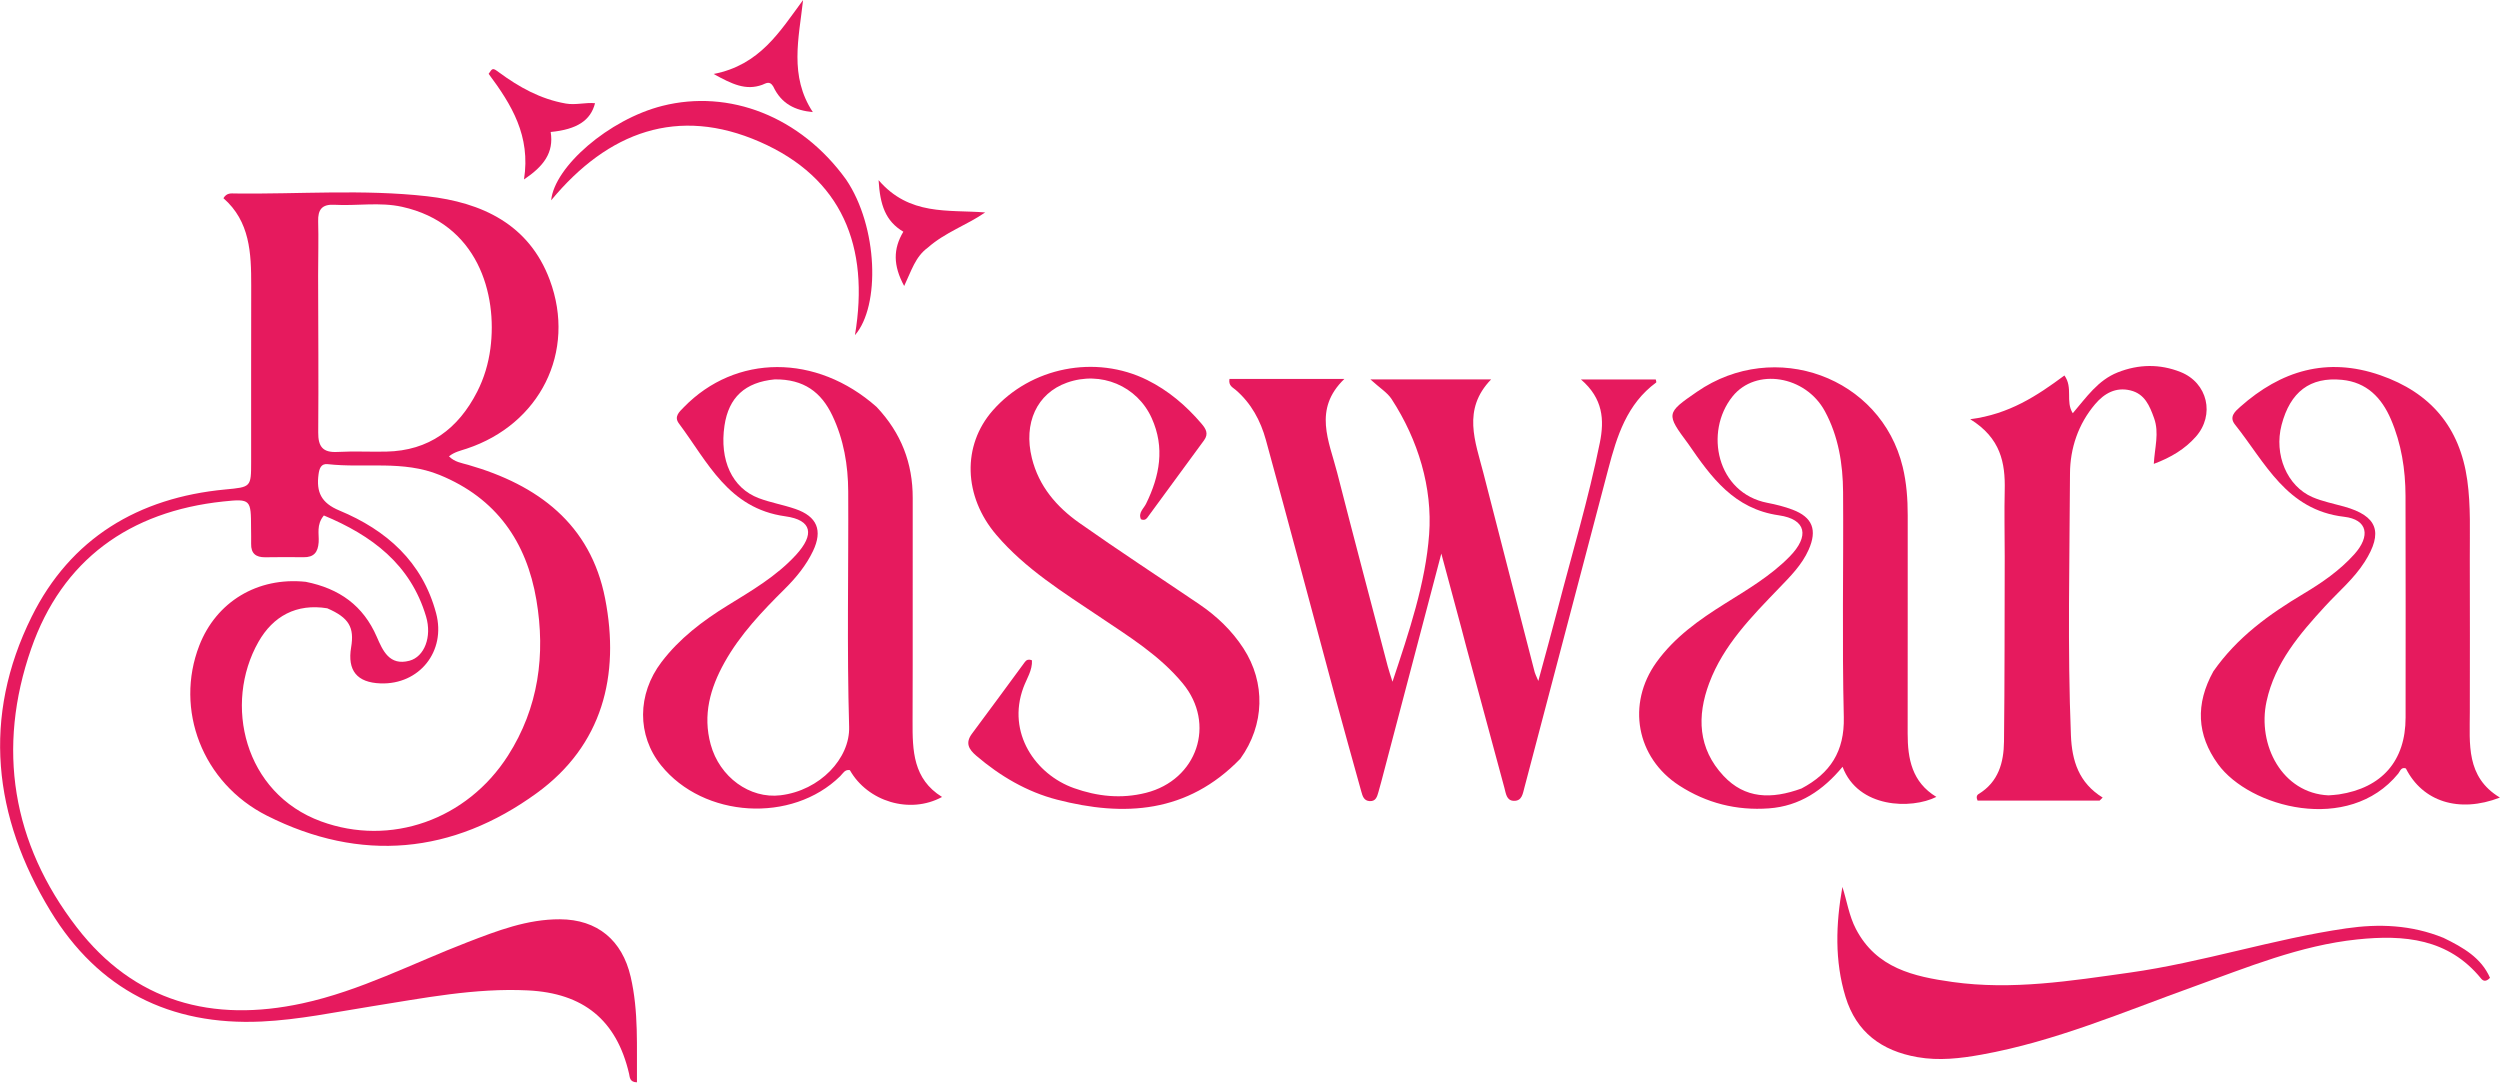
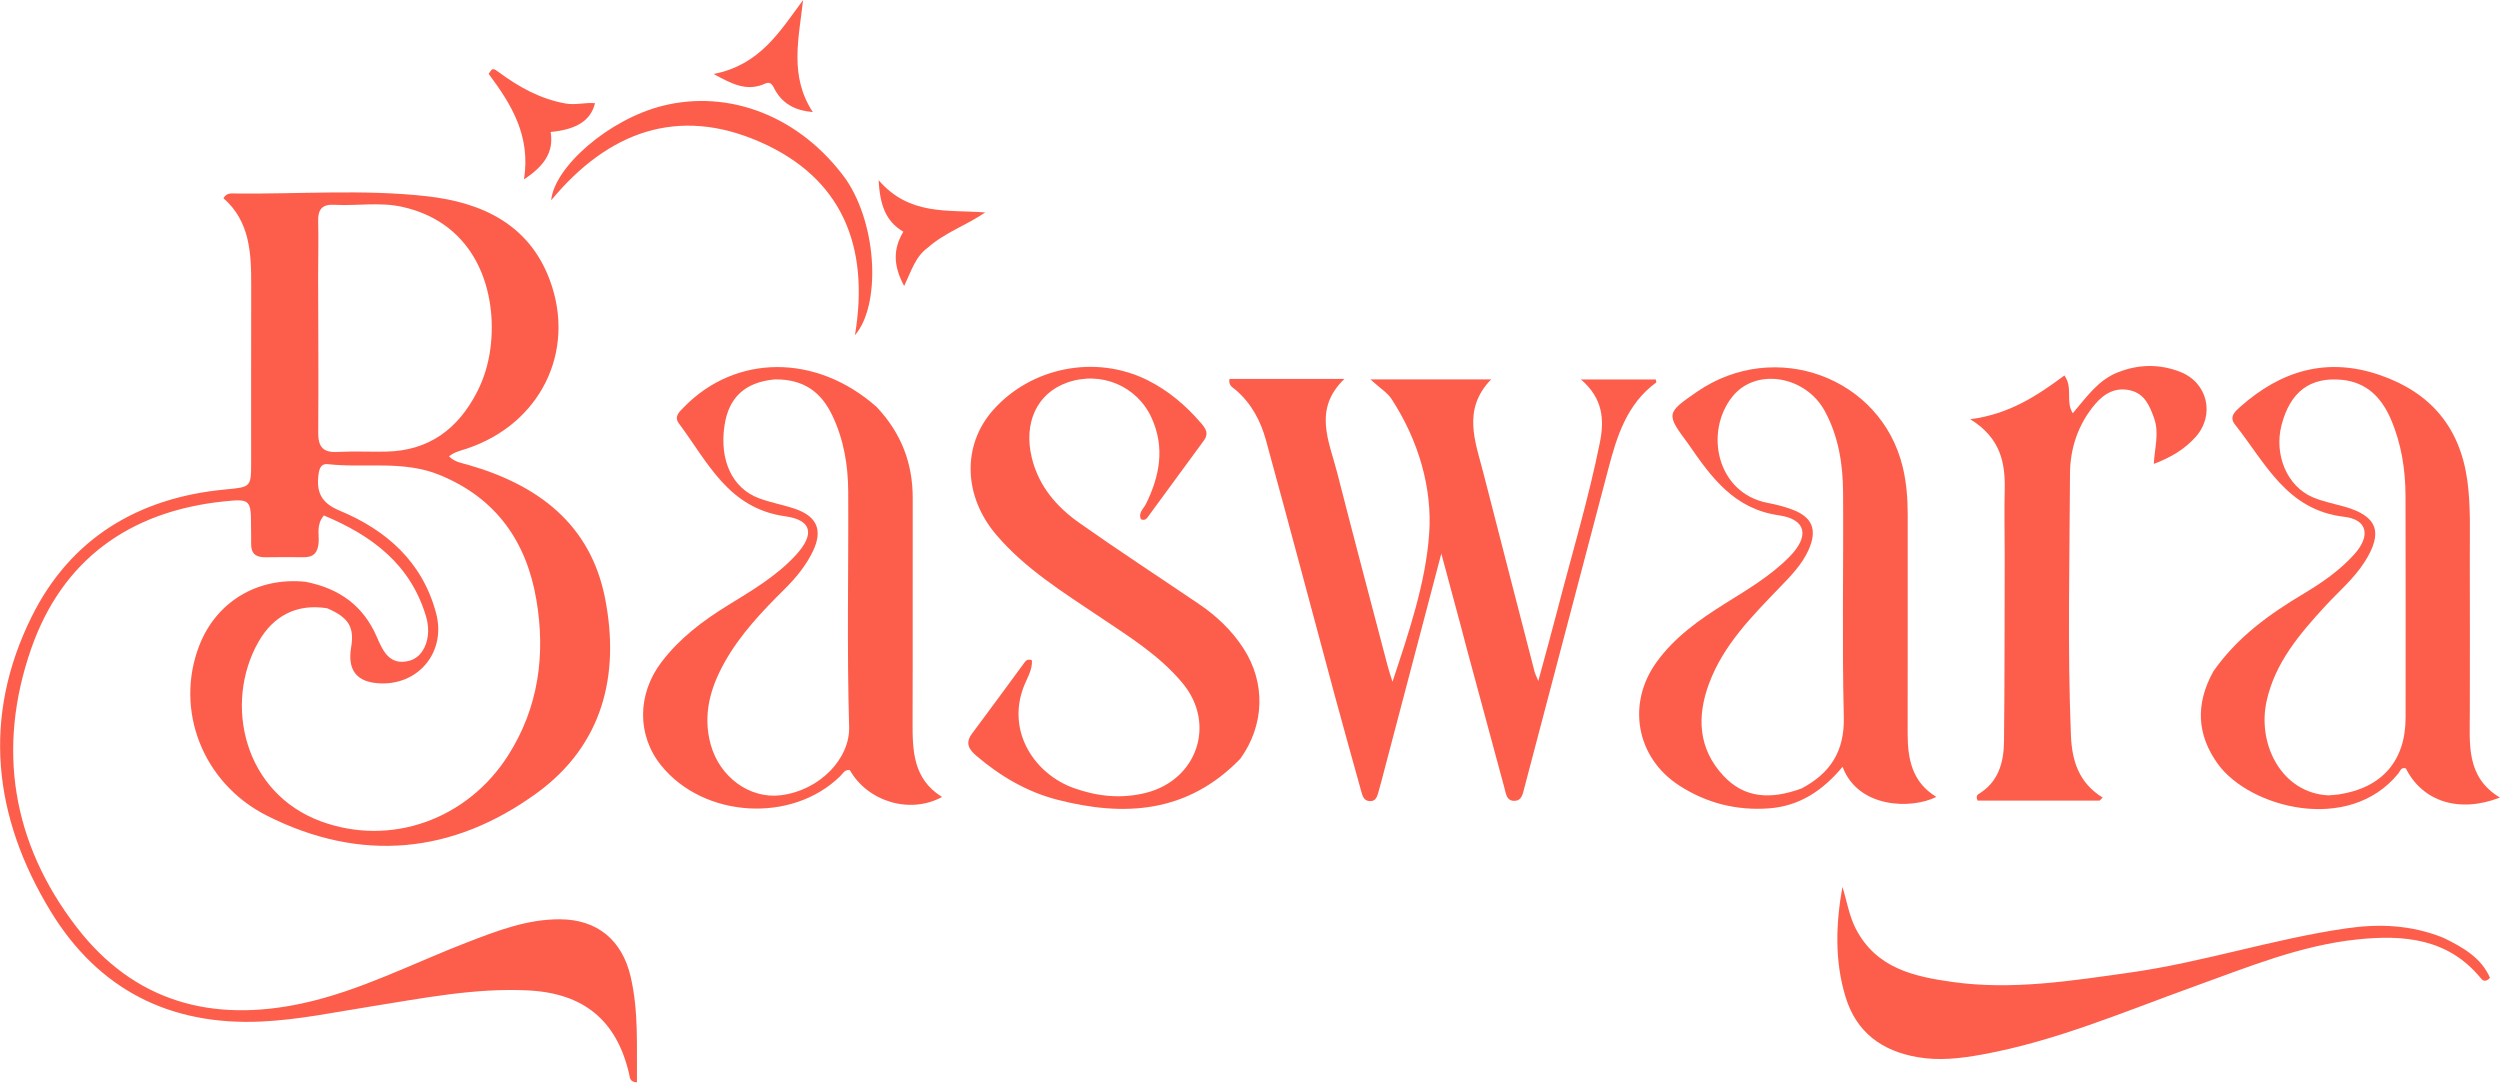
<svg xmlns="http://www.w3.org/2000/svg" version="1.1" id="Layer_1" x="0px" y="0px" enable-background="new 0 0 1024 576" xml:space="preserve" viewBox="133.82 105.62 715.9 309.95">
-   <path fill="#E61A5E" opacity="1" stroke="none" d=" M221.348,272.224   C231.06,274.155 237.844,279.08 241.703,287.957   C243.423,291.913 245.319,296.362 251.072,294.828   C255.349,293.688 257.558,287.991 255.828,282.169   C251.366,267.149 240.245,258.936 226.56,253.228   C224.334,255.931 225.238,258.544 225.068,260.93   C224.865,263.77 223.706,265.23 220.755,265.184   C217.089,265.127 213.422,265.157 209.756,265.2   C207.122,265.23 205.667,264.132 205.734,261.353   C205.77,259.855 205.716,258.354 205.712,256.854   C205.692,248.68 205.662,248.387 197.766,249.223   C170.905,252.067 151.623,265.93 142.754,291.374   C132.832,319.841 137.234,347.086 155.798,371.169   C172.315,392.594 194.637,398.532 220.449,392.934   C236.998,389.344 252.014,381.47 267.687,375.433   C276.237,372.141 284.809,368.818 294.184,368.865   C304.86,368.919 311.978,374.834 314.411,385.3   C316.737,395.302 316.115,405.402 316.218,415.554   C314.085,415.507 314.188,414.064 313.958,413.077   C310.376,397.706 300.886,390.009 284.981,389.231   C269.854,388.491 255.141,391.434 240.35,393.776   C229.834,395.441 219.372,397.649 208.719,398.146   C182.468,399.372 161.953,388.996 148.273,366.499   C131.848,339.487 128.632,310.977 142.879,282.233   C154.014,259.769 173.399,248.133 198.313,245.786   C205.713,245.089 205.731,245.152 205.735,237.848   C205.745,221.016 205.717,204.183 205.756,187.351   C205.777,178.102 205.405,169.006 197.799,162.375   C198.77,160.76 200.051,161.016 201.155,161.029   C219.473,161.249 237.845,159.763 256.097,161.818   C271.829,163.59 285.311,169.841 291.25,185.79   C298.924,206.397 288.403,227.158 267.439,234.104   C265.72,234.674 263.951,235.038 262.386,236.296   C264.034,237.956 266.026,238.201 267.897,238.739   C287.839,244.473 302.935,255.668 307.105,277.031   C311.407,299.075 306.333,319.055 287.546,332.719   C263.486,350.216 237.138,352.737 210.291,339.213   C191.7,329.849 183.793,308.76 190.888,290.477   C195.737,277.983 207.513,270.791 221.348,272.224  M227.529,279.811   C218.695,278.378 212.006,282.069 207.827,289.434   C197.766,307.168 203.697,332.74 225.749,340.831   C245.619,348.121 267.515,340.402 279.27,322.029   C288.07,308.275 290.069,293.074 287.42,277.41   C284.614,260.82 275.984,248.286 259.721,241.636   C249.233,237.347 238.315,239.73 227.648,238.535   C225.749,238.322 225.259,239.79 225.036,241.469   C224.366,246.499 225.758,249.63 231.012,251.815   C244.479,257.417 254.787,266.486 258.706,281.238   C261.595,292.116 253.912,301.71 242.795,301.318   C236.051,301.08 233.252,297.644 234.371,290.975   C235.325,285.286 233.768,282.499 227.529,279.811  M224.917,184.5   C224.946,199.489 225.064,214.477 224.946,229.464   C224.914,233.494 226.239,235.264 230.427,235.04   C235.077,234.79 239.752,235.034 244.413,234.943   C256.68,234.703 265.034,228.416 270.464,217.797   C272.446,213.92 273.681,209.742 274.249,205.44   C276.316,189.77 270.638,169.643 248.964,164.844   C242.584,163.431 236.013,164.622 229.543,164.262   C226.002,164.066 224.834,165.666 224.928,169.013   C225.065,173.839 224.932,178.671 224.917,184.5  z" />
-   <path fill="#E61A5E" opacity="1" stroke="none" d=" M552.317,285.557   C550.39,278.437 548.585,271.708 546.556,264.145   C540.667,286.525 535.008,308.032 529.346,329.539   C529.092,330.504 528.821,331.465 528.548,332.426   C528.178,333.732 527.816,335.113 526.06,335.028   C524.379,334.946 524.004,333.603 523.64,332.283   C521.116,323.138 518.534,314.009 516.063,304.85   C509.477,280.437 503.018,255.99 496.32,231.609   C494.811,226.117 492.131,221.092 487.651,217.257   C486.833,216.557 485.545,216.065 485.892,214.127   C496.501,214.127 507.173,214.127 518.801,214.127   C509.755,222.817 514.433,231.977 516.721,240.932   C521.458,259.466 526.37,277.955 531.222,296.46   C531.548,297.701 531.976,298.916 532.573,300.843   C537.333,286.523 542.045,272.592 543.07,258.601   C544.043,245.313 539.968,231.653 532.321,219.902   C531.11,218.041 528.995,216.768 526.249,214.268   C538.422,214.268 549.186,214.268 560.816,214.268   C552.448,222.902 556.298,232.075 558.62,241.142   C563.487,260.152 568.401,279.151 573.306,298.151   C573.422,298.6 573.661,299.017 574.333,300.618   C576.35,293.143 578.151,286.694 579.827,280.214   C583.949,264.28 588.711,248.507 591.959,232.354   C593.26,225.882 592.91,219.745 586.535,214.278   C594.373,214.278 601.154,214.278 607.966,214.278   C608.008,214.553 608.203,215.066 608.084,215.153   C599.715,221.291 596.852,230.459 594.381,239.868   C586.523,269.786 578.636,299.696 570.761,329.608   C570.634,330.091 570.512,330.576 570.377,331.057   C569.89,332.79 569.728,335.018 567.313,334.947   C565.212,334.886 565.058,332.849 564.627,331.254   C560.984,317.763 557.332,304.274 553.688,290.783   C553.254,289.176 552.854,287.56 552.317,285.557  z" />
-   <path fill="#E61A5E" opacity="1" stroke="none" d=" M384.848,222.155   C391.925,229.667 395.204,238.286 395.185,248.243   C395.144,269.57 395.229,290.897 395.146,312.224   C395.113,320.546 395.263,328.688 403.582,333.839   C394.389,338.863 382.267,335.15 377.187,326.158   C375.749,325.879 375.196,327.121 374.421,327.882   C360.624,341.439 335.319,339.923 323.13,324.789   C316.215,316.203 316.241,304.421 323.255,295.197   C328.377,288.462 334.986,283.445 342.12,279.039   C349.061,274.753 356.144,270.649 361.744,264.544   C367.104,258.701 366.426,254.536 358.707,253.471   C342.369,251.217 336.466,237.895 328.233,226.883   C326.76,224.913 328.326,223.581 329.658,222.215   C344.497,206.989 367.581,206.845 384.848,222.155  M355.655,214.262   C347.183,215.076 342.488,219.398 341.285,227.491   C339.814,237.393 343.462,245.371 351.061,248.261   C354.464,249.555 358.12,250.172 361.57,251.359   C367.802,253.505 369.469,257.472 366.628,263.424   C364.677,267.511 361.835,270.989 358.619,274.186   C352.117,280.65 345.769,287.273 341.268,295.359   C337.195,302.675 335.017,310.341 337.331,318.812   C339.878,328.135 348.508,334.43 357.344,333.355   C368.665,331.976 377.24,322.763 376.978,313.781   C376.322,291.324 376.823,268.836 376.716,246.361   C376.68,238.829 375.443,231.472 372.149,224.569   C368.996,217.96 364.043,214.162 355.655,214.262  z" />
-   <path fill="#E61A5E" opacity="1" stroke="none" d=" M767.649,297.852   C774.504,288.049 783.669,281.494 793.448,275.649   C798.751,272.479 803.821,268.992 807.985,264.357   C812.708,259.1 811.826,254.39 805.087,253.607   C788.532,251.684 782.485,238.041 773.831,227.2   C772.071,224.997 773.817,223.467 775.309,222.141   C787.001,211.751 800.167,207.763 815.421,213.055   C829.806,218.046 838.221,227.909 840.351,243.137   C841.396,250.61 841.036,258.087 841.072,265.565   C841.141,280.215 841.079,294.866 841.078,309.516   C841.078,318.615 839.896,328.095 849.694,334.014   C837.947,338.551 827.536,335.145 822.766,325.666   C821.394,325.171 821.103,326.509 820.574,327.155   C806.343,344.567 777.959,336.867 768.947,324.416   C762.906,316.069 762.444,307.235 767.649,297.852  M800.609,333.378   C801.602,333.291 802.604,333.258 803.588,333.108   C815.956,331.222 822.683,323.468 822.685,311.102   C822.689,289.939 822.731,268.777 822.664,247.615   C822.64,240.072 821.485,232.683 818.483,225.697   C815.815,219.49 811.538,215.078 804.468,214.388   C795.324,213.495 789.65,217.824 787.171,227.311   C784.957,235.786 788.722,244.854 796.033,247.989   C798.911,249.223 802.059,249.835 805.096,250.687   C814.64,253.366 816.358,258.024 810.978,266.498   C807.903,271.342 803.524,274.998 799.697,279.16   C792.332,287.17 785.265,295.428 782.868,306.462   C780.155,318.952 787.361,332.774 800.609,333.378  z" />
-   <path fill="#E61A5E" opacity="1" stroke="none" d=" M617.258,232.711   C610.854,224.098 610.887,223.922 619.799,217.788   C642.052,202.47 672.456,213.555 678.685,239.344   C679.775,243.857 680.118,248.526 680.113,253.203   C680.09,274.016 680.135,294.83 680.096,315.643   C680.082,322.931 681.342,329.599 688.318,333.821   C681.165,337.408 665.908,337.114 661.456,325.201   C655.875,331.921 649.187,336.467 640.359,337.106   C631.072,337.779 622.483,335.6 614.697,330.57   C602.38,322.613 599.57,307.193 608.17,295.253   C613.336,288.081 620.398,283.096 627.767,278.477   C634.255,274.411 640.89,270.522 646.302,264.999   C652.017,259.168 651.102,254.322 643.217,253.187   C630.41,251.344 623.928,242.414 617.258,232.711  M649.704,331.409   C657.917,327.064 662.049,320.808 661.811,310.954   C661.294,289.486 661.749,267.996 661.605,246.517   C661.551,238.482 660.283,230.553 656.391,223.373   C650.838,213.13 636.604,210.866 629.953,219.142   C621.758,229.338 625.468,246.827 639.946,249.615   C642.385,250.085 644.834,250.695 647.152,251.574   C652.882,253.75 654.255,257.396 651.739,263.05   C649.798,267.413 646.478,270.701 643.246,274.058   C635.381,282.228 627.35,290.353 623.275,301.219   C619.722,310.692 620.037,319.958 627.363,327.791   C633.494,334.346 641.022,334.574 649.704,331.409  z" />
-   <path fill="#E61A5E" opacity="1" stroke="none" d=" M488.992,322.9   C473.862,338.522 455.721,339.584 436.489,334.603   C427.869,332.37 420.216,327.865 413.4,322.041   C411.238,320.193 410.154,318.385 412.174,315.691   C417.268,308.898 422.25,302.02 427.301,295.193   C427.69,294.666 428.268,294.282 429.33,294.712   C429.498,297.534 427.818,299.973 426.882,302.5   C422.071,315.494 430.367,327.403 441.361,331.308   C448.034,333.679 454.883,334.447 461.988,332.652   C476.631,328.953 482.126,312.936 472.502,301.301   C465.923,293.348 457.232,287.983 448.799,282.31   C438.3,275.246 427.472,268.572 419.134,258.797   C409.687,247.72 409.306,233.197 418.099,223.173   C428.989,210.757 447.517,207.093 462.336,214.444   C468.401,217.452 473.438,221.747 477.82,226.868   C479.101,228.365 480.022,229.786 478.596,231.723   C473.166,239.097 467.776,246.501 462.351,253.88   C461.943,254.434 461.326,254.673 460.532,254.305   C459.71,252.444 461.32,251.275 462.003,249.884   C465.909,241.917 467.451,233.839 463.625,225.357   C459.459,216.124 449.059,211.742 439.36,215.196   C430.744,218.264 426.83,226.761 429.312,236.818   C431.303,244.883 436.403,250.78 442.908,255.366   C454.204,263.329 465.784,270.888 477.226,278.643   C482.242,282.043 486.572,286.17 489.885,291.269   C496.276,301.103 495.992,313.187 488.992,322.9  z" />
-   <path fill="#E61A5E" opacity="1" stroke="none" d=" M707.89,265   C707.88,258.336 707.745,252.169 707.891,246.008   C708.077,238.166 706.743,231.05 698.014,225.67   C709.215,224.223 717.133,218.956 724.987,213.142   C727.519,216.649 725.225,220.569 727.379,223.953   C731.294,219.381 734.575,214.509 740.237,212.262   C746.262,209.87 752.336,209.807 758.236,212.148   C766.022,215.237 768.144,224.445 762.601,230.698   C759.501,234.195 755.54,236.61 750.582,238.459   C750.835,233.789 752.181,229.597 750.666,225.375   C749.382,221.799 747.992,218.418 743.909,217.42   C739.703,216.391 736.405,218.256 733.773,221.357   C728.931,227.064 726.616,234.025 726.585,241.202   C726.479,266.183 725.847,291.169 726.847,316.152   C727.14,323.471 729.082,329.774 735.941,334.012   C735.646,334.302 735.351,334.593 735.056,334.883   C723.389,334.883 711.723,334.883 700.122,334.883   C699.735,334.058 699.791,333.372 700.426,332.986   C706.093,329.546 707.618,323.976 707.687,317.978   C707.886,300.487 707.84,282.993 707.89,265  z" />
-   <path fill="#E61A5E" opacity="1" stroke="none" d=" M833.545,374.186   C839.265,376.976 844.354,379.909 846.857,385.634   C845.625,386.939 844.817,386.465 844.312,385.844   C834.948,374.342 822.24,373.241 808.874,374.633   C792.463,376.342 777.332,382.644 761.991,388.161   C741.97,395.361 722.348,403.832 701.241,407.623   C695.181,408.711 689.108,409.431 682.895,408.343   C672.625,406.546 665.39,401.197 662.306,391.087   C659.15,380.737 659.532,370.193 661.406,359.597   C662.718,363.643 663.295,367.842 665.285,371.654   C671.155,382.9 681.843,385.262 692.937,386.821   C709.996,389.217 726.825,386.503 743.632,384.146   C764.566,381.209 784.746,374.497 805.67,371.469   C815.038,370.113 824.274,370.428 833.545,374.186  z" />
-   <path fill="#E61A5E" opacity="1" stroke="none" d=" M376.1,157.019   C385.282,170.578 385.913,193.274 378.642,201.602   C382.901,176.177 374.97,156.554 351.401,146.236   C327.977,135.982 307.983,143.274 291.648,162.979   C292.586,153.371 308.173,139.798 323.527,135.929   C342.634,131.115 363.016,138.909 376.1,157.019  z" />
-   <path fill="#E61A5E" opacity="1" stroke="none" d=" M273.746,126.761   C274.861,125.083 274.912,125.013 276.648,126.294   C282.448,130.572 288.574,133.994 295.838,135.269   C298.677,135.767 301.398,134.911 304.213,135.173   C302.966,140.138 299.005,142.694 291.514,143.414   C292.465,149.388 289.466,153.253 283.874,157.005   C285.821,144.53 280.332,135.608 273.746,126.761  z" />
-   <path fill="#E61A5E" opacity="1" stroke="none" d=" M355.245,130.379   C354.191,128.618 353.132,129.53 352.089,129.908   C347.393,131.61 343.494,129.742 338.17,126.804   C351.436,124.237 357.137,114.636 363.79,105.629   C362.585,116.566 359.772,127.402 366.585,137.723   C361.546,137.246 357.595,135.403 355.245,130.379  z" />
-   <path fill="#E61A5E" opacity="1" stroke="none" d=" M399.519,176.525   C395.913,179.156 394.835,183.123 392.739,187.519   C389.553,181.645 389.557,176.883 392.501,171.974   C387.347,168.922 385.831,164.258 385.411,157.21   C394.243,167.461 405.228,165.622 415.936,166.453   C410.672,170.094 404.538,172.104 399.519,176.525  z" />
+   <path fill="#fd5e4b" opacity="1" stroke="none" d=" M221.348,272.224   C231.06,274.155 237.844,279.08 241.703,287.957   C243.423,291.913 245.319,296.362 251.072,294.828   C255.349,293.688 257.558,287.991 255.828,282.169   C251.366,267.149 240.245,258.936 226.56,253.228   C224.334,255.931 225.238,258.544 225.068,260.93   C224.865,263.77 223.706,265.23 220.755,265.184   C217.089,265.127 213.422,265.157 209.756,265.2   C207.122,265.23 205.667,264.132 205.734,261.353   C205.77,259.855 205.716,258.354 205.712,256.854   C205.692,248.68 205.662,248.387 197.766,249.223   C170.905,252.067 151.623,265.93 142.754,291.374   C132.832,319.841 137.234,347.086 155.798,371.169   C172.315,392.594 194.637,398.532 220.449,392.934   C236.998,389.344 252.014,381.47 267.687,375.433   C276.237,372.141 284.809,368.818 294.184,368.865   C304.86,368.919 311.978,374.834 314.411,385.3   C316.737,395.302 316.115,405.402 316.218,415.554   C314.085,415.507 314.188,414.064 313.958,413.077   C310.376,397.706 300.886,390.009 284.981,389.231   C269.854,388.491 255.141,391.434 240.35,393.776   C229.834,395.441 219.372,397.649 208.719,398.146   C182.468,399.372 161.953,388.996 148.273,366.499   C131.848,339.487 128.632,310.977 142.879,282.233   C154.014,259.769 173.399,248.133 198.313,245.786   C205.713,245.089 205.731,245.152 205.735,237.848   C205.745,221.016 205.717,204.183 205.756,187.351   C205.777,178.102 205.405,169.006 197.799,162.375   C198.77,160.76 200.051,161.016 201.155,161.029   C219.473,161.249 237.845,159.763 256.097,161.818   C271.829,163.59 285.311,169.841 291.25,185.79   C298.924,206.397 288.403,227.158 267.439,234.104   C265.72,234.674 263.951,235.038 262.386,236.296   C264.034,237.956 266.026,238.201 267.897,238.739   C287.839,244.473 302.935,255.668 307.105,277.031   C311.407,299.075 306.333,319.055 287.546,332.719   C263.486,350.216 237.138,352.737 210.291,339.213   C191.7,329.849 183.793,308.76 190.888,290.477   C195.737,277.983 207.513,270.791 221.348,272.224  M227.529,279.811   C218.695,278.378 212.006,282.069 207.827,289.434   C197.766,307.168 203.697,332.74 225.749,340.831   C245.619,348.121 267.515,340.402 279.27,322.029   C288.07,308.275 290.069,293.074 287.42,277.41   C284.614,260.82 275.984,248.286 259.721,241.636   C249.233,237.347 238.315,239.73 227.648,238.535   C225.749,238.322 225.259,239.79 225.036,241.469   C224.366,246.499 225.758,249.63 231.012,251.815   C244.479,257.417 254.787,266.486 258.706,281.238   C261.595,292.116 253.912,301.71 242.795,301.318   C236.051,301.08 233.252,297.644 234.371,290.975   C235.325,285.286 233.768,282.499 227.529,279.811  M224.917,184.5   C224.946,199.489 225.064,214.477 224.946,229.464   C224.914,233.494 226.239,235.264 230.427,235.04   C235.077,234.79 239.752,235.034 244.413,234.943   C256.68,234.703 265.034,228.416 270.464,217.797   C272.446,213.92 273.681,209.742 274.249,205.44   C276.316,189.77 270.638,169.643 248.964,164.844   C242.584,163.431 236.013,164.622 229.543,164.262   C226.002,164.066 224.834,165.666 224.928,169.013   C225.065,173.839 224.932,178.671 224.917,184.5  z" />
+   <path fill="#fd5e4b" opacity="1" stroke="none" d=" M552.317,285.557   C550.39,278.437 548.585,271.708 546.556,264.145   C540.667,286.525 535.008,308.032 529.346,329.539   C529.092,330.504 528.821,331.465 528.548,332.426   C528.178,333.732 527.816,335.113 526.06,335.028   C524.379,334.946 524.004,333.603 523.64,332.283   C521.116,323.138 518.534,314.009 516.063,304.85   C509.477,280.437 503.018,255.99 496.32,231.609   C494.811,226.117 492.131,221.092 487.651,217.257   C486.833,216.557 485.545,216.065 485.892,214.127   C496.501,214.127 507.173,214.127 518.801,214.127   C509.755,222.817 514.433,231.977 516.721,240.932   C521.458,259.466 526.37,277.955 531.222,296.46   C531.548,297.701 531.976,298.916 532.573,300.843   C537.333,286.523 542.045,272.592 543.07,258.601   C544.043,245.313 539.968,231.653 532.321,219.902   C531.11,218.041 528.995,216.768 526.249,214.268   C538.422,214.268 549.186,214.268 560.816,214.268   C552.448,222.902 556.298,232.075 558.62,241.142   C563.487,260.152 568.401,279.151 573.306,298.151   C573.422,298.6 573.661,299.017 574.333,300.618   C576.35,293.143 578.151,286.694 579.827,280.214   C583.949,264.28 588.711,248.507 591.959,232.354   C593.26,225.882 592.91,219.745 586.535,214.278   C594.373,214.278 601.154,214.278 607.966,214.278   C608.008,214.553 608.203,215.066 608.084,215.153   C599.715,221.291 596.852,230.459 594.381,239.868   C586.523,269.786 578.636,299.696 570.761,329.608   C570.634,330.091 570.512,330.576 570.377,331.057   C569.89,332.79 569.728,335.018 567.313,334.947   C565.212,334.886 565.058,332.849 564.627,331.254   C560.984,317.763 557.332,304.274 553.688,290.783   C553.254,289.176 552.854,287.56 552.317,285.557  z" />
+   <path fill="#fd5e4b" opacity="1" stroke="none" d=" M384.848,222.155   C391.925,229.667 395.204,238.286 395.185,248.243   C395.144,269.57 395.229,290.897 395.146,312.224   C395.113,320.546 395.263,328.688 403.582,333.839   C394.389,338.863 382.267,335.15 377.187,326.158   C375.749,325.879 375.196,327.121 374.421,327.882   C360.624,341.439 335.319,339.923 323.13,324.789   C316.215,316.203 316.241,304.421 323.255,295.197   C328.377,288.462 334.986,283.445 342.12,279.039   C349.061,274.753 356.144,270.649 361.744,264.544   C367.104,258.701 366.426,254.536 358.707,253.471   C342.369,251.217 336.466,237.895 328.233,226.883   C326.76,224.913 328.326,223.581 329.658,222.215   C344.497,206.989 367.581,206.845 384.848,222.155  M355.655,214.262   C347.183,215.076 342.488,219.398 341.285,227.491   C339.814,237.393 343.462,245.371 351.061,248.261   C354.464,249.555 358.12,250.172 361.57,251.359   C367.802,253.505 369.469,257.472 366.628,263.424   C364.677,267.511 361.835,270.989 358.619,274.186   C352.117,280.65 345.769,287.273 341.268,295.359   C337.195,302.675 335.017,310.341 337.331,318.812   C339.878,328.135 348.508,334.43 357.344,333.355   C368.665,331.976 377.24,322.763 376.978,313.781   C376.322,291.324 376.823,268.836 376.716,246.361   C376.68,238.829 375.443,231.472 372.149,224.569   C368.996,217.96 364.043,214.162 355.655,214.262  z" />
+   <path fill="#fd5e4b" opacity="1" stroke="none" d=" M767.649,297.852   C774.504,288.049 783.669,281.494 793.448,275.649   C798.751,272.479 803.821,268.992 807.985,264.357   C812.708,259.1 811.826,254.39 805.087,253.607   C788.532,251.684 782.485,238.041 773.831,227.2   C772.071,224.997 773.817,223.467 775.309,222.141   C787.001,211.751 800.167,207.763 815.421,213.055   C829.806,218.046 838.221,227.909 840.351,243.137   C841.396,250.61 841.036,258.087 841.072,265.565   C841.141,280.215 841.079,294.866 841.078,309.516   C841.078,318.615 839.896,328.095 849.694,334.014   C837.947,338.551 827.536,335.145 822.766,325.666   C821.394,325.171 821.103,326.509 820.574,327.155   C806.343,344.567 777.959,336.867 768.947,324.416   C762.906,316.069 762.444,307.235 767.649,297.852  M800.609,333.378   C801.602,333.291 802.604,333.258 803.588,333.108   C815.956,331.222 822.683,323.468 822.685,311.102   C822.689,289.939 822.731,268.777 822.664,247.615   C822.64,240.072 821.485,232.683 818.483,225.697   C815.815,219.49 811.538,215.078 804.468,214.388   C795.324,213.495 789.65,217.824 787.171,227.311   C784.957,235.786 788.722,244.854 796.033,247.989   C798.911,249.223 802.059,249.835 805.096,250.687   C814.64,253.366 816.358,258.024 810.978,266.498   C807.903,271.342 803.524,274.998 799.697,279.16   C792.332,287.17 785.265,295.428 782.868,306.462   C780.155,318.952 787.361,332.774 800.609,333.378  z" />
+   <path fill="#fd5e4b" opacity="1" stroke="none" d=" M617.258,232.711   C610.854,224.098 610.887,223.922 619.799,217.788   C642.052,202.47 672.456,213.555 678.685,239.344   C679.775,243.857 680.118,248.526 680.113,253.203   C680.09,274.016 680.135,294.83 680.096,315.643   C680.082,322.931 681.342,329.599 688.318,333.821   C681.165,337.408 665.908,337.114 661.456,325.201   C655.875,331.921 649.187,336.467 640.359,337.106   C631.072,337.779 622.483,335.6 614.697,330.57   C602.38,322.613 599.57,307.193 608.17,295.253   C613.336,288.081 620.398,283.096 627.767,278.477   C634.255,274.411 640.89,270.522 646.302,264.999   C652.017,259.168 651.102,254.322 643.217,253.187   C630.41,251.344 623.928,242.414 617.258,232.711  M649.704,331.409   C657.917,327.064 662.049,320.808 661.811,310.954   C661.294,289.486 661.749,267.996 661.605,246.517   C661.551,238.482 660.283,230.553 656.391,223.373   C650.838,213.13 636.604,210.866 629.953,219.142   C621.758,229.338 625.468,246.827 639.946,249.615   C642.385,250.085 644.834,250.695 647.152,251.574   C652.882,253.75 654.255,257.396 651.739,263.05   C649.798,267.413 646.478,270.701 643.246,274.058   C635.381,282.228 627.35,290.353 623.275,301.219   C619.722,310.692 620.037,319.958 627.363,327.791   C633.494,334.346 641.022,334.574 649.704,331.409  z" />
+   <path fill="#fd5e4b" opacity="1" stroke="none" d=" M488.992,322.9   C473.862,338.522 455.721,339.584 436.489,334.603   C427.869,332.37 420.216,327.865 413.4,322.041   C411.238,320.193 410.154,318.385 412.174,315.691   C417.268,308.898 422.25,302.02 427.301,295.193   C427.69,294.666 428.268,294.282 429.33,294.712   C429.498,297.534 427.818,299.973 426.882,302.5   C422.071,315.494 430.367,327.403 441.361,331.308   C448.034,333.679 454.883,334.447 461.988,332.652   C476.631,328.953 482.126,312.936 472.502,301.301   C465.923,293.348 457.232,287.983 448.799,282.31   C438.3,275.246 427.472,268.572 419.134,258.797   C409.687,247.72 409.306,233.197 418.099,223.173   C428.989,210.757 447.517,207.093 462.336,214.444   C468.401,217.452 473.438,221.747 477.82,226.868   C479.101,228.365 480.022,229.786 478.596,231.723   C473.166,239.097 467.776,246.501 462.351,253.88   C461.943,254.434 461.326,254.673 460.532,254.305   C459.71,252.444 461.32,251.275 462.003,249.884   C465.909,241.917 467.451,233.839 463.625,225.357   C459.459,216.124 449.059,211.742 439.36,215.196   C430.744,218.264 426.83,226.761 429.312,236.818   C431.303,244.883 436.403,250.78 442.908,255.366   C454.204,263.329 465.784,270.888 477.226,278.643   C482.242,282.043 486.572,286.17 489.885,291.269   C496.276,301.103 495.992,313.187 488.992,322.9  z" />
+   <path fill="#fd5e4b" opacity="1" stroke="none" d=" M707.89,265   C707.88,258.336 707.745,252.169 707.891,246.008   C708.077,238.166 706.743,231.05 698.014,225.67   C709.215,224.223 717.133,218.956 724.987,213.142   C727.519,216.649 725.225,220.569 727.379,223.953   C731.294,219.381 734.575,214.509 740.237,212.262   C746.262,209.87 752.336,209.807 758.236,212.148   C766.022,215.237 768.144,224.445 762.601,230.698   C759.501,234.195 755.54,236.61 750.582,238.459   C750.835,233.789 752.181,229.597 750.666,225.375   C749.382,221.799 747.992,218.418 743.909,217.42   C739.703,216.391 736.405,218.256 733.773,221.357   C728.931,227.064 726.616,234.025 726.585,241.202   C726.479,266.183 725.847,291.169 726.847,316.152   C727.14,323.471 729.082,329.774 735.941,334.012   C735.646,334.302 735.351,334.593 735.056,334.883   C723.389,334.883 711.723,334.883 700.122,334.883   C699.735,334.058 699.791,333.372 700.426,332.986   C706.093,329.546 707.618,323.976 707.687,317.978   C707.886,300.487 707.84,282.993 707.89,265  z" />
+   <path fill="#fd5e4b" opacity="1" stroke="none" d=" M833.545,374.186   C839.265,376.976 844.354,379.909 846.857,385.634   C845.625,386.939 844.817,386.465 844.312,385.844   C834.948,374.342 822.24,373.241 808.874,374.633   C792.463,376.342 777.332,382.644 761.991,388.161   C741.97,395.361 722.348,403.832 701.241,407.623   C695.181,408.711 689.108,409.431 682.895,408.343   C672.625,406.546 665.39,401.197 662.306,391.087   C659.15,380.737 659.532,370.193 661.406,359.597   C662.718,363.643 663.295,367.842 665.285,371.654   C671.155,382.9 681.843,385.262 692.937,386.821   C709.996,389.217 726.825,386.503 743.632,384.146   C764.566,381.209 784.746,374.497 805.67,371.469   C815.038,370.113 824.274,370.428 833.545,374.186  z" />
+   <path fill="#fd5e4b" opacity="1" stroke="none" d=" M376.1,157.019   C385.282,170.578 385.913,193.274 378.642,201.602   C382.901,176.177 374.97,156.554 351.401,146.236   C327.977,135.982 307.983,143.274 291.648,162.979   C292.586,153.371 308.173,139.798 323.527,135.929   C342.634,131.115 363.016,138.909 376.1,157.019  z" />
+   <path fill="#fd5e4b" opacity="1" stroke="none" d=" M273.746,126.761   C274.861,125.083 274.912,125.013 276.648,126.294   C282.448,130.572 288.574,133.994 295.838,135.269   C298.677,135.767 301.398,134.911 304.213,135.173   C302.966,140.138 299.005,142.694 291.514,143.414   C292.465,149.388 289.466,153.253 283.874,157.005   C285.821,144.53 280.332,135.608 273.746,126.761  z" />
+   <path fill="#fd5e4b" opacity="1" stroke="none" d=" M355.245,130.379   C354.191,128.618 353.132,129.53 352.089,129.908   C347.393,131.61 343.494,129.742 338.17,126.804   C351.436,124.237 357.137,114.636 363.79,105.629   C362.585,116.566 359.772,127.402 366.585,137.723   C361.546,137.246 357.595,135.403 355.245,130.379  z" />
+   <path fill="#fd5e4b" opacity="1" stroke="none" d=" M399.519,176.525   C395.913,179.156 394.835,183.123 392.739,187.519   C389.553,181.645 389.557,176.883 392.501,171.974   C387.347,168.922 385.831,164.258 385.411,157.21   C394.243,167.461 405.228,165.622 415.936,166.453   C410.672,170.094 404.538,172.104 399.519,176.525  z" />
</svg>
